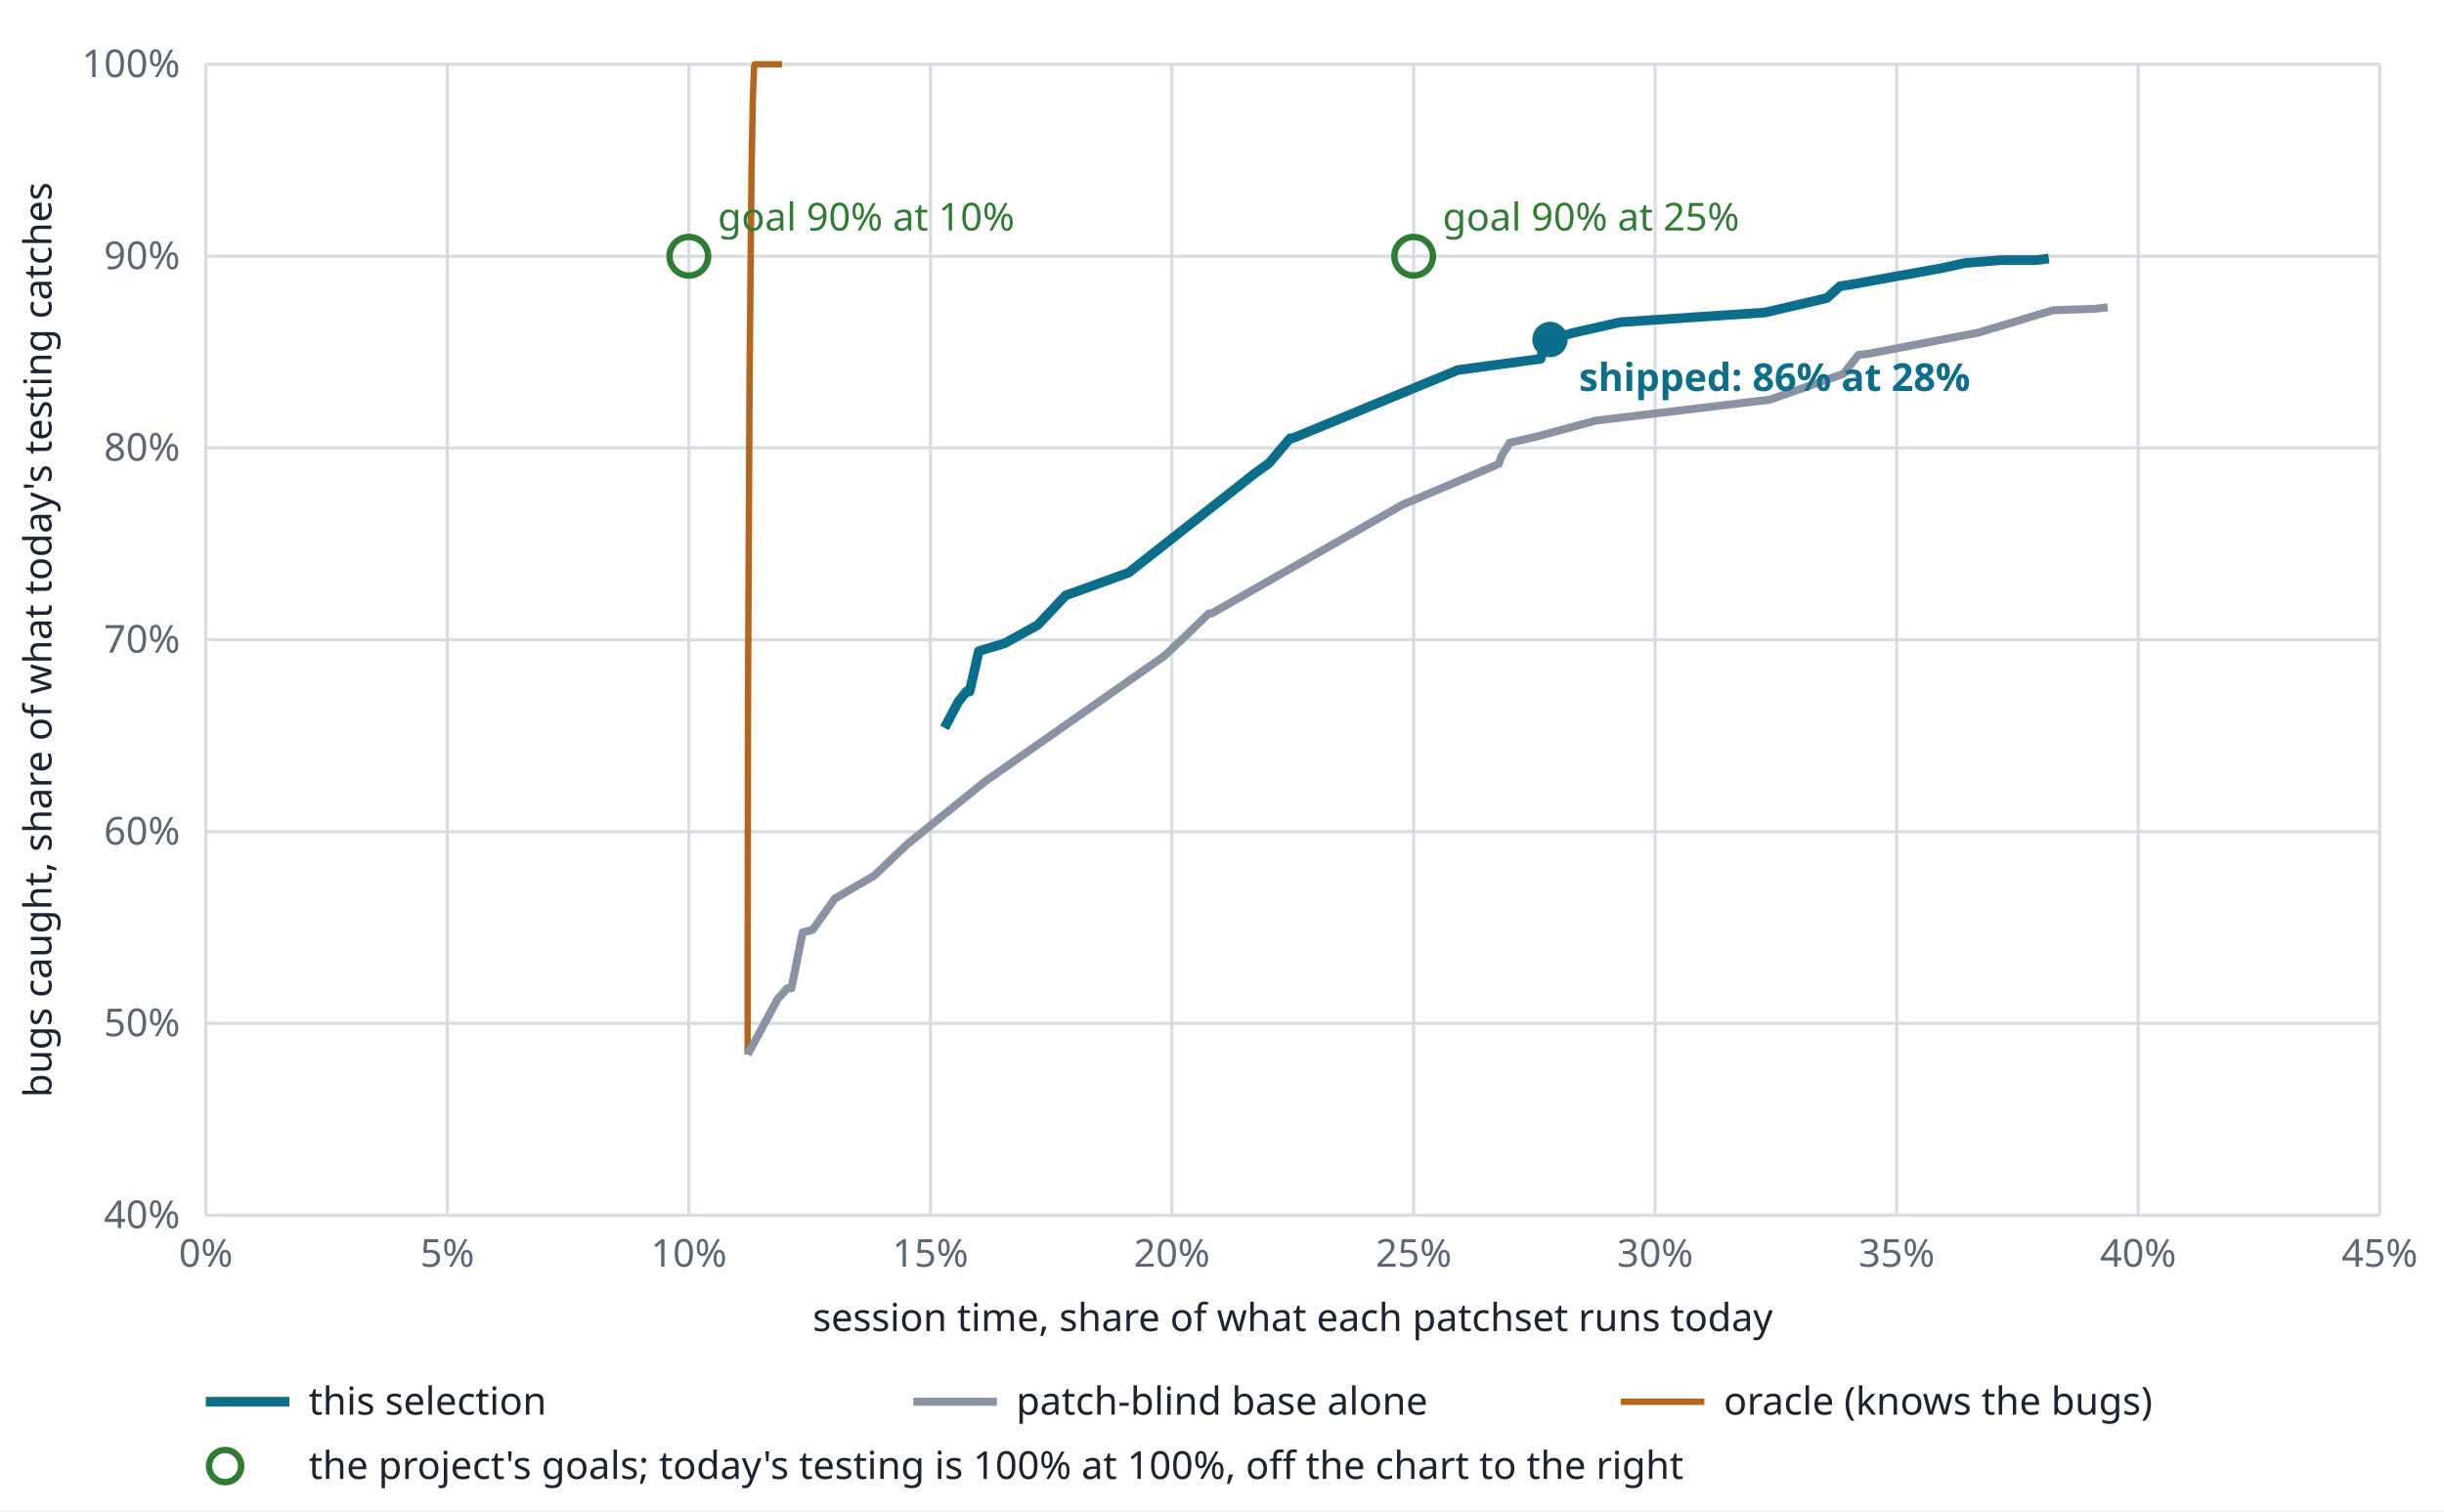
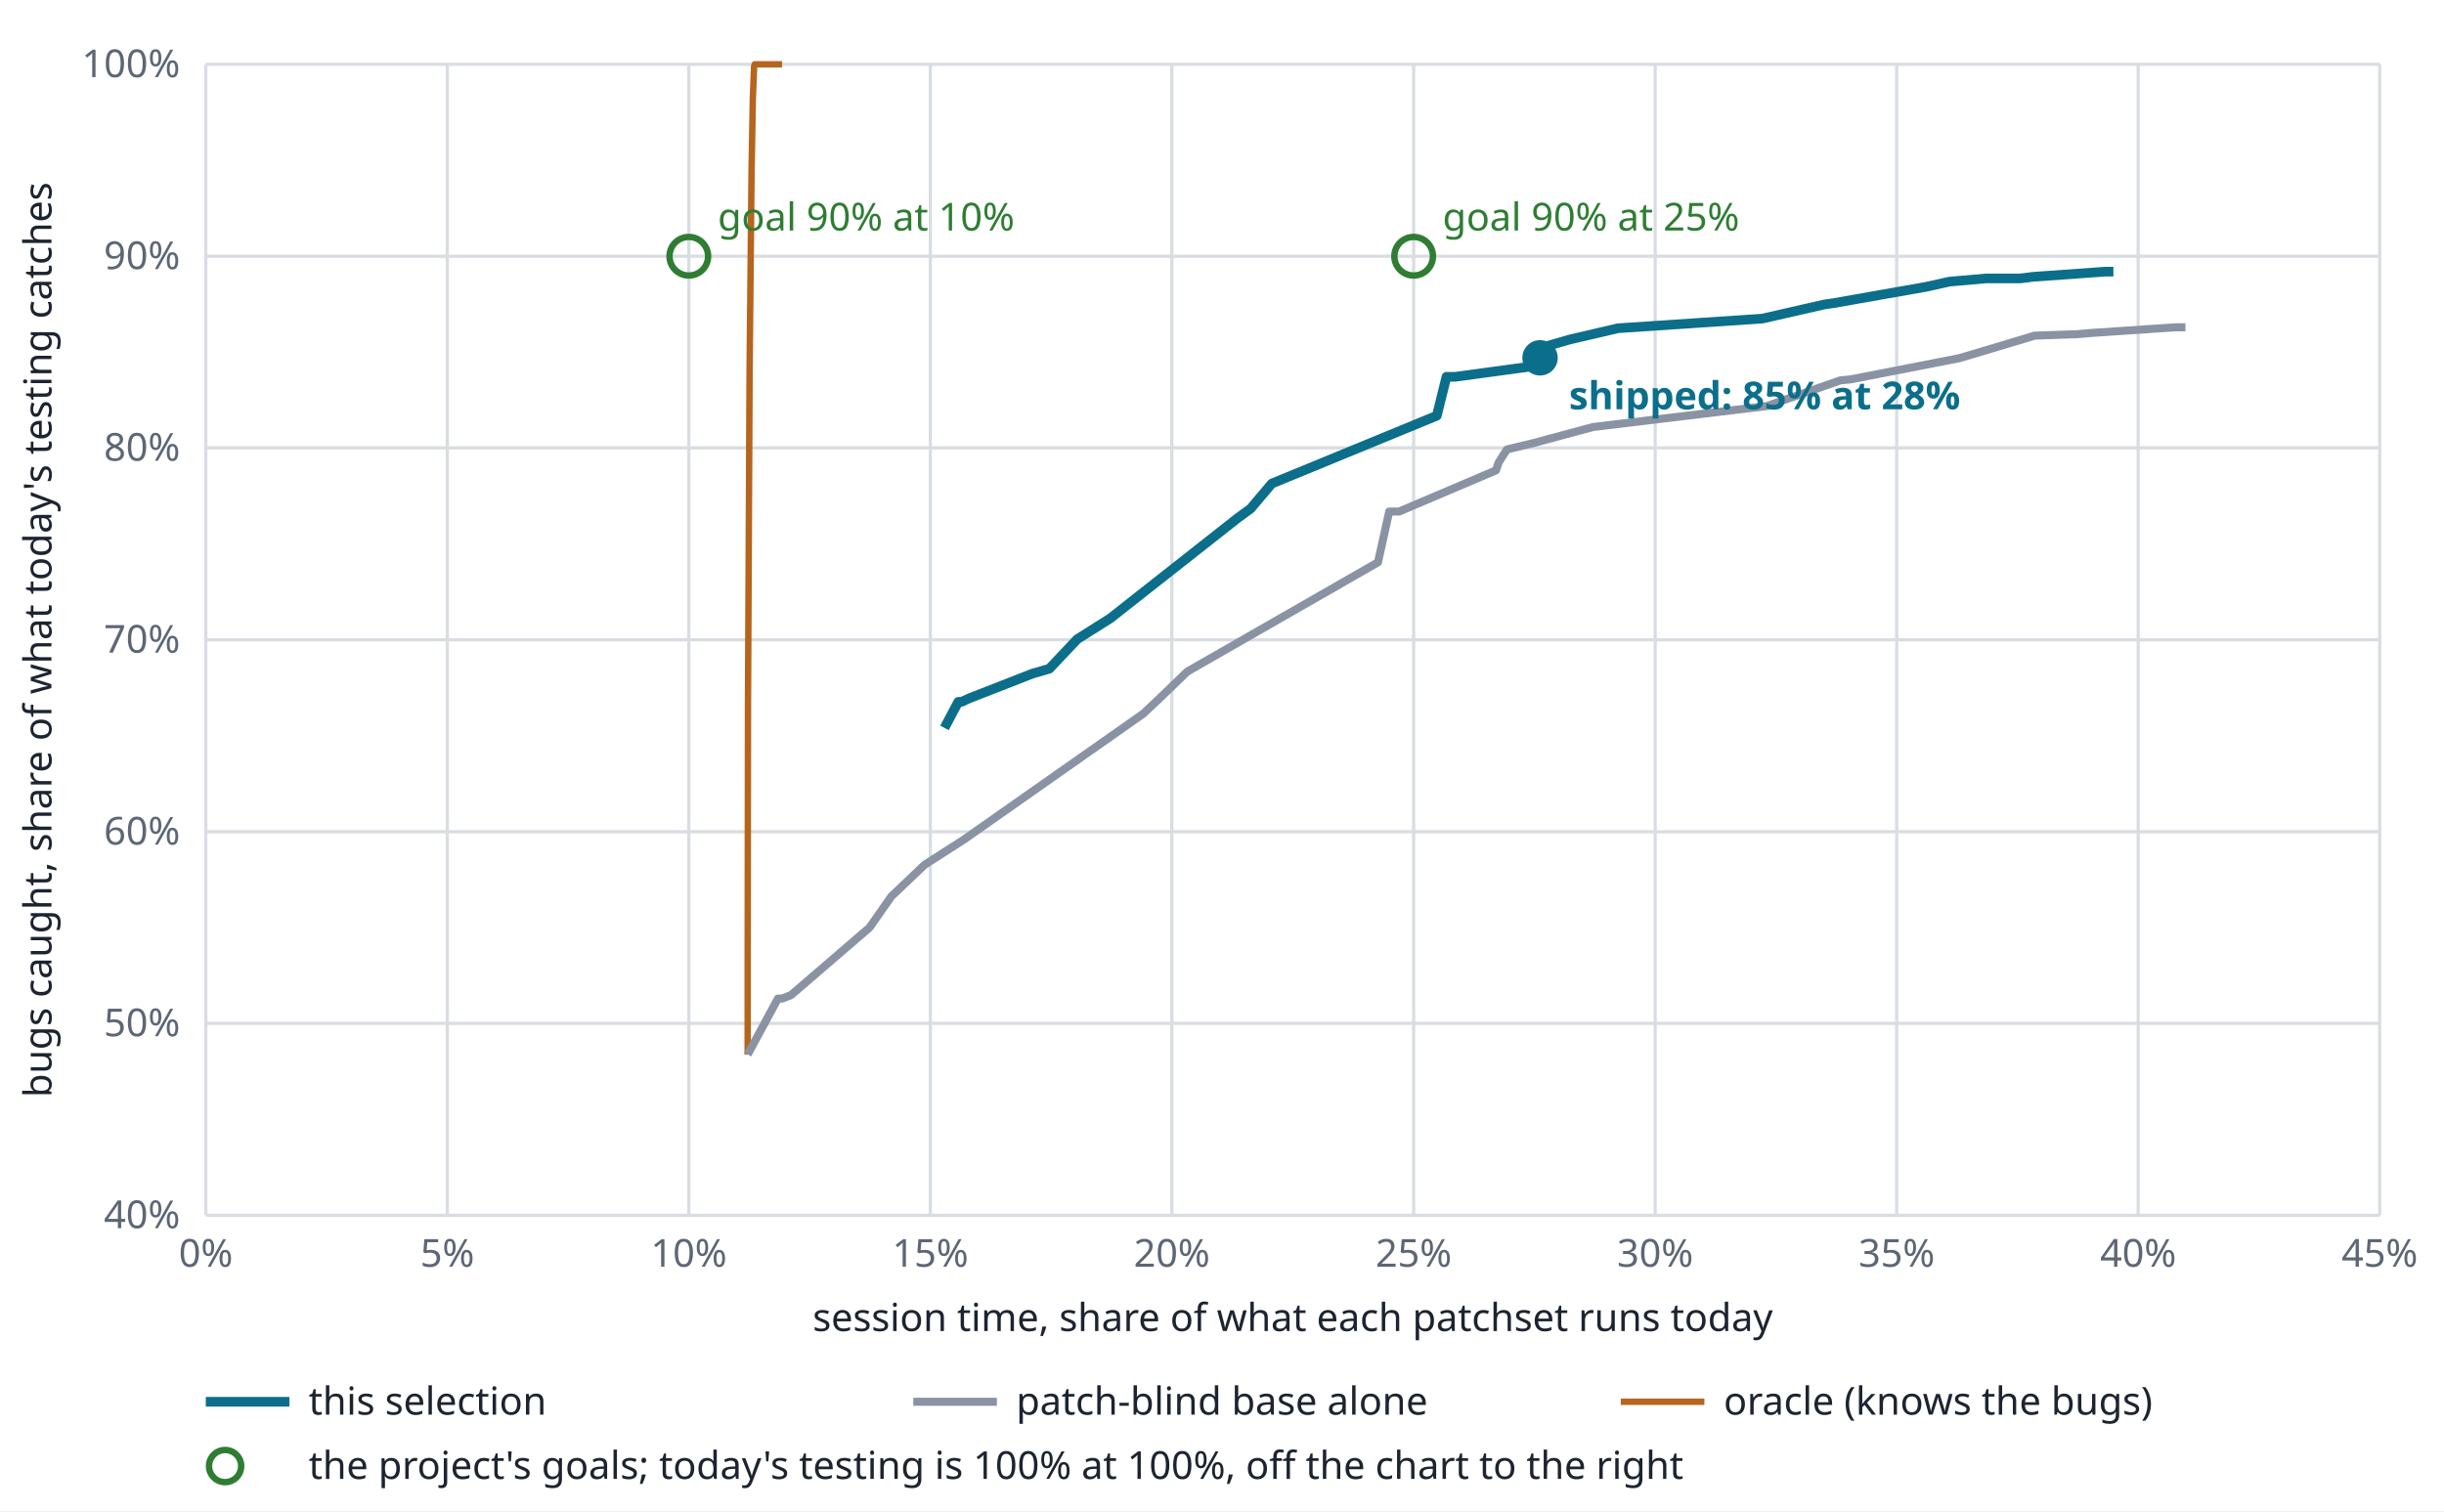
<svg xmlns="http://www.w3.org/2000/svg" viewBox="0 0 760 470" role="img" aria-label="Bugs caught against cost, held-out months" font-family="system-ui, sans-serif" font-size="12">
  <rect width="760" height="470" fill="#ffffff" />
  <line x1="64.0" y1="20" x2="64.0" y2="378" stroke="#d9dde3" />
  <text x="64.0" y="394" text-anchor="middle" fill="#5d6675">0%</text>
  <line x1="139.1" y1="20" x2="139.1" y2="378" stroke="#d9dde3" />
  <text x="139.1" y="394" text-anchor="middle" fill="#5d6675">5%</text>
  <line x1="214.2" y1="20" x2="214.2" y2="378" stroke="#d9dde3" />
  <text x="214.2" y="394" text-anchor="middle" fill="#5d6675">10%</text>
  <line x1="289.3" y1="20" x2="289.3" y2="378" stroke="#d9dde3" />
  <text x="289.3" y="394" text-anchor="middle" fill="#5d6675">15%</text>
  <line x1="364.4" y1="20" x2="364.4" y2="378" stroke="#d9dde3" />
  <text x="364.4" y="394" text-anchor="middle" fill="#5d6675">20%</text>
  <line x1="439.6" y1="20" x2="439.6" y2="378" stroke="#d9dde3" />
  <text x="439.6" y="394" text-anchor="middle" fill="#5d6675">25%</text>
  <line x1="514.7" y1="20" x2="514.7" y2="378" stroke="#d9dde3" />
  <text x="514.7" y="394" text-anchor="middle" fill="#5d6675">30%</text>
  <line x1="589.8" y1="20" x2="589.8" y2="378" stroke="#d9dde3" />
  <text x="589.8" y="394" text-anchor="middle" fill="#5d6675">35%</text>
  <line x1="664.9" y1="20" x2="664.9" y2="378" stroke="#d9dde3" />
  <text x="664.9" y="394" text-anchor="middle" fill="#5d6675">40%</text>
  <line x1="740.0" y1="20" x2="740.0" y2="378" stroke="#d9dde3" />
  <text x="740.0" y="394" text-anchor="middle" fill="#5d6675">45%</text>
  <line x1="64" y1="378.0" x2="740" y2="378.0" stroke="#d9dde3" />
  <text x="56" y="382.0" text-anchor="end" fill="#5d6675">40%</text>
  <line x1="64" y1="318.3" x2="740" y2="318.3" stroke="#d9dde3" />
  <text x="56" y="322.3" text-anchor="end" fill="#5d6675">50%</text>
  <line x1="64" y1="258.7" x2="740" y2="258.7" stroke="#d9dde3" />
  <text x="56" y="262.7" text-anchor="end" fill="#5d6675">60%</text>
  <line x1="64" y1="199.0" x2="740" y2="199.0" stroke="#d9dde3" />
  <text x="56" y="203.0" text-anchor="end" fill="#5d6675">70%</text>
  <line x1="64" y1="139.3" x2="740" y2="139.3" stroke="#d9dde3" />
  <text x="56" y="143.3" text-anchor="end" fill="#5d6675">80%</text>
  <line x1="64" y1="79.7" x2="740" y2="79.7" stroke="#d9dde3" />
  <text x="56" y="83.7" text-anchor="end" fill="#5d6675">90%</text>
  <line x1="64" y1="20.0" x2="740" y2="20.0" stroke="#d9dde3" />
  <text x="56" y="24.0" text-anchor="end" fill="#5d6675">100%</text>
  <text x="402.0" y="414" text-anchor="middle" fill="#1d2430">session time, share of what each patchset runs today</text>
  <text transform="translate(16 199.0) rotate(-90)" text-anchor="middle" fill="#1d2430">bugs caught, share of what today's testing catches</text>
  <path d="M232.5,328.0 L232.5,299.9 L232.6,218.8 L232.9,156.5 L233.1,115.1 L233.7,53.8 L234.1,30.8 L234.4,23.3 L234.5,20.6 L234.7,20.2 L234.7,20.0 L234.7,20.0 L243.2,20.0" fill="none" stroke="#b5651d" stroke-width="2" stroke-linejoin="round" />
-   <path d="M232.5,328.0 L241.9,310.6 L244.8,307.4 L246.1,307.4 L249.6,290.0 L252.7,289.2 L259.6,279.5 L271.8,272.4 L282.1,262.6 L306.4,243.0 L362.1,204.0 L367.2,199.2 L375.9,190.8 L376.8,190.8 L436.1,157.0 L466.1,144.3 L466.9,141.9 L469.5,137.7 L477.8,135.8 L496.3,130.8 L496.4,130.8 L550.4,124.3 L573.2,116.3 L577.9,110.4 L581.2,110.0 L615.0,103.5 L623.4,101.0 L638.4,96.5 L649.6,96.1 L650.9,96.1 L655.4,95.6" fill="none" stroke="#8a93a3" stroke-width="2.5" stroke-linejoin="round" />
-   <path d="M293.7,226.4 L298.0,218.3 L300.5,215.1 L301.5,215.1 L304.4,202.5 L307.1,201.7 L312.4,200.1 L322.7,194.4 L331.4,185.2 L351.0,178.1 L390.4,147.1 L394.6,144.1 L401.2,136.3 L402.0,136.3 L453.3,115.1 L479.1,111.6 L479.7,109.2 L482.0,105.6 L488.9,103.6 L503.9,100.2 L503.9,100.2 L548.8,97.2 L568.1,92.7 L572.2,89.0 L575.0,88.6 L603.8,83.4 L611.1,81.8 L622.4,80.9 L632.0,80.9 L633.2,80.9 L637.1,80.4" fill="none" stroke="#0b6e8a" stroke-width="3" stroke-linejoin="round" />
+   <path d="M232.5,328.0 L241.9,310.6 L243.2,310.6 L246.0,309.5 L270.4,288.5 L277.2,278.8 L287.5,269.0 L299.8,261.1 L355.5,222.0 L360.5,217.3 L369.2,208.9 L428.5,174.9 L432.0,159.1 L435.1,159.1 L465.2,146.3 L466.0,143.9 L468.6,139.8 L476.9,137.8 L495.4,132.8 L495.5,132.8 L549.4,126.3 L572.3,118.3 L575.5,118.0 L609.3,111.4 L617.7,108.9 L632.7,104.4 L643.9,104.0 L645.2,104.0 L649.8,103.6 L676.5,101.8 L679.6,101.8" fill="none" stroke="#8a93a3" stroke-width="2.5" stroke-linejoin="round" />
+   <path d="M293.7,226.4 L298.0,218.3 L299.0,218.3 L301.4,217.2 L321.1,209.5 L326.3,208.0 L335.0,198.8 L345.3,192.3 L384.8,161.2 L388.9,158.2 L395.5,150.4 L446.8,129.3 L449.8,117.2 L452.5,117.2 L478.3,113.7 L478.9,111.3 L481.2,107.6 L488.1,105.6 L503.1,102.1 L503.1,102.1 L548.0,99.1 L567.3,94.7 L570.1,94.3 L599.0,89.2 L606.2,87.6 L617.6,86.6 L627.1,86.6 L628.3,86.6 L632.2,86.1 L654.6,84.5 L657.2,84.5" fill="none" stroke="#0b6e8a" stroke-width="3" stroke-linejoin="round" />
  <circle cx="439.6" cy="79.7" r="6" fill="none" stroke="#2e7d32" stroke-width="2" />
  <text x="448.6" y="71.7" fill="#2e7d32">goal 90% at 25%</text>
  <circle cx="214.2" cy="79.7" r="6" fill="none" stroke="#2e7d32" stroke-width="2" />
  <text x="223.2" y="71.7" fill="#2e7d32">goal 90% at 10%</text>
-   <circle cx="482.0" cy="105.6" r="5.5" fill="#0b6e8a" />
-   <text x="491.0" y="121.6" fill="#0b6e8a" font-weight="600">shipped: 86% at 28%</text>
+   <circle cx="478.9" cy="111.3" r="5.5" fill="#0b6e8a" />
+   <text x="487.9" y="127.3" fill="#0b6e8a" font-weight="600">shipped: 85% at 28%</text>
  <line x1="64" y1="436" x2="90" y2="436" stroke="#0b6e8a" stroke-width="3" />
  <text x="96" y="440" fill="#1d2430">this selection</text>
  <line x1="284" y1="436" x2="310" y2="436" stroke="#8a93a3" stroke-width="2.5" />
  <text x="316" y="440" fill="#1d2430">patch-blind base alone</text>
  <line x1="504" y1="436" x2="530" y2="436" stroke="#b5651d" stroke-width="2" />
  <text x="536" y="440" fill="#1d2430">oracle (knows the bugs)</text>
  <circle cx="70" cy="456" r="5" fill="none" stroke="#2e7d32" stroke-width="2" />
  <text x="96" y="460" fill="#1d2430">the project's goals; today's testing is 100% at 100%, off the chart to the right</text>
</svg>
